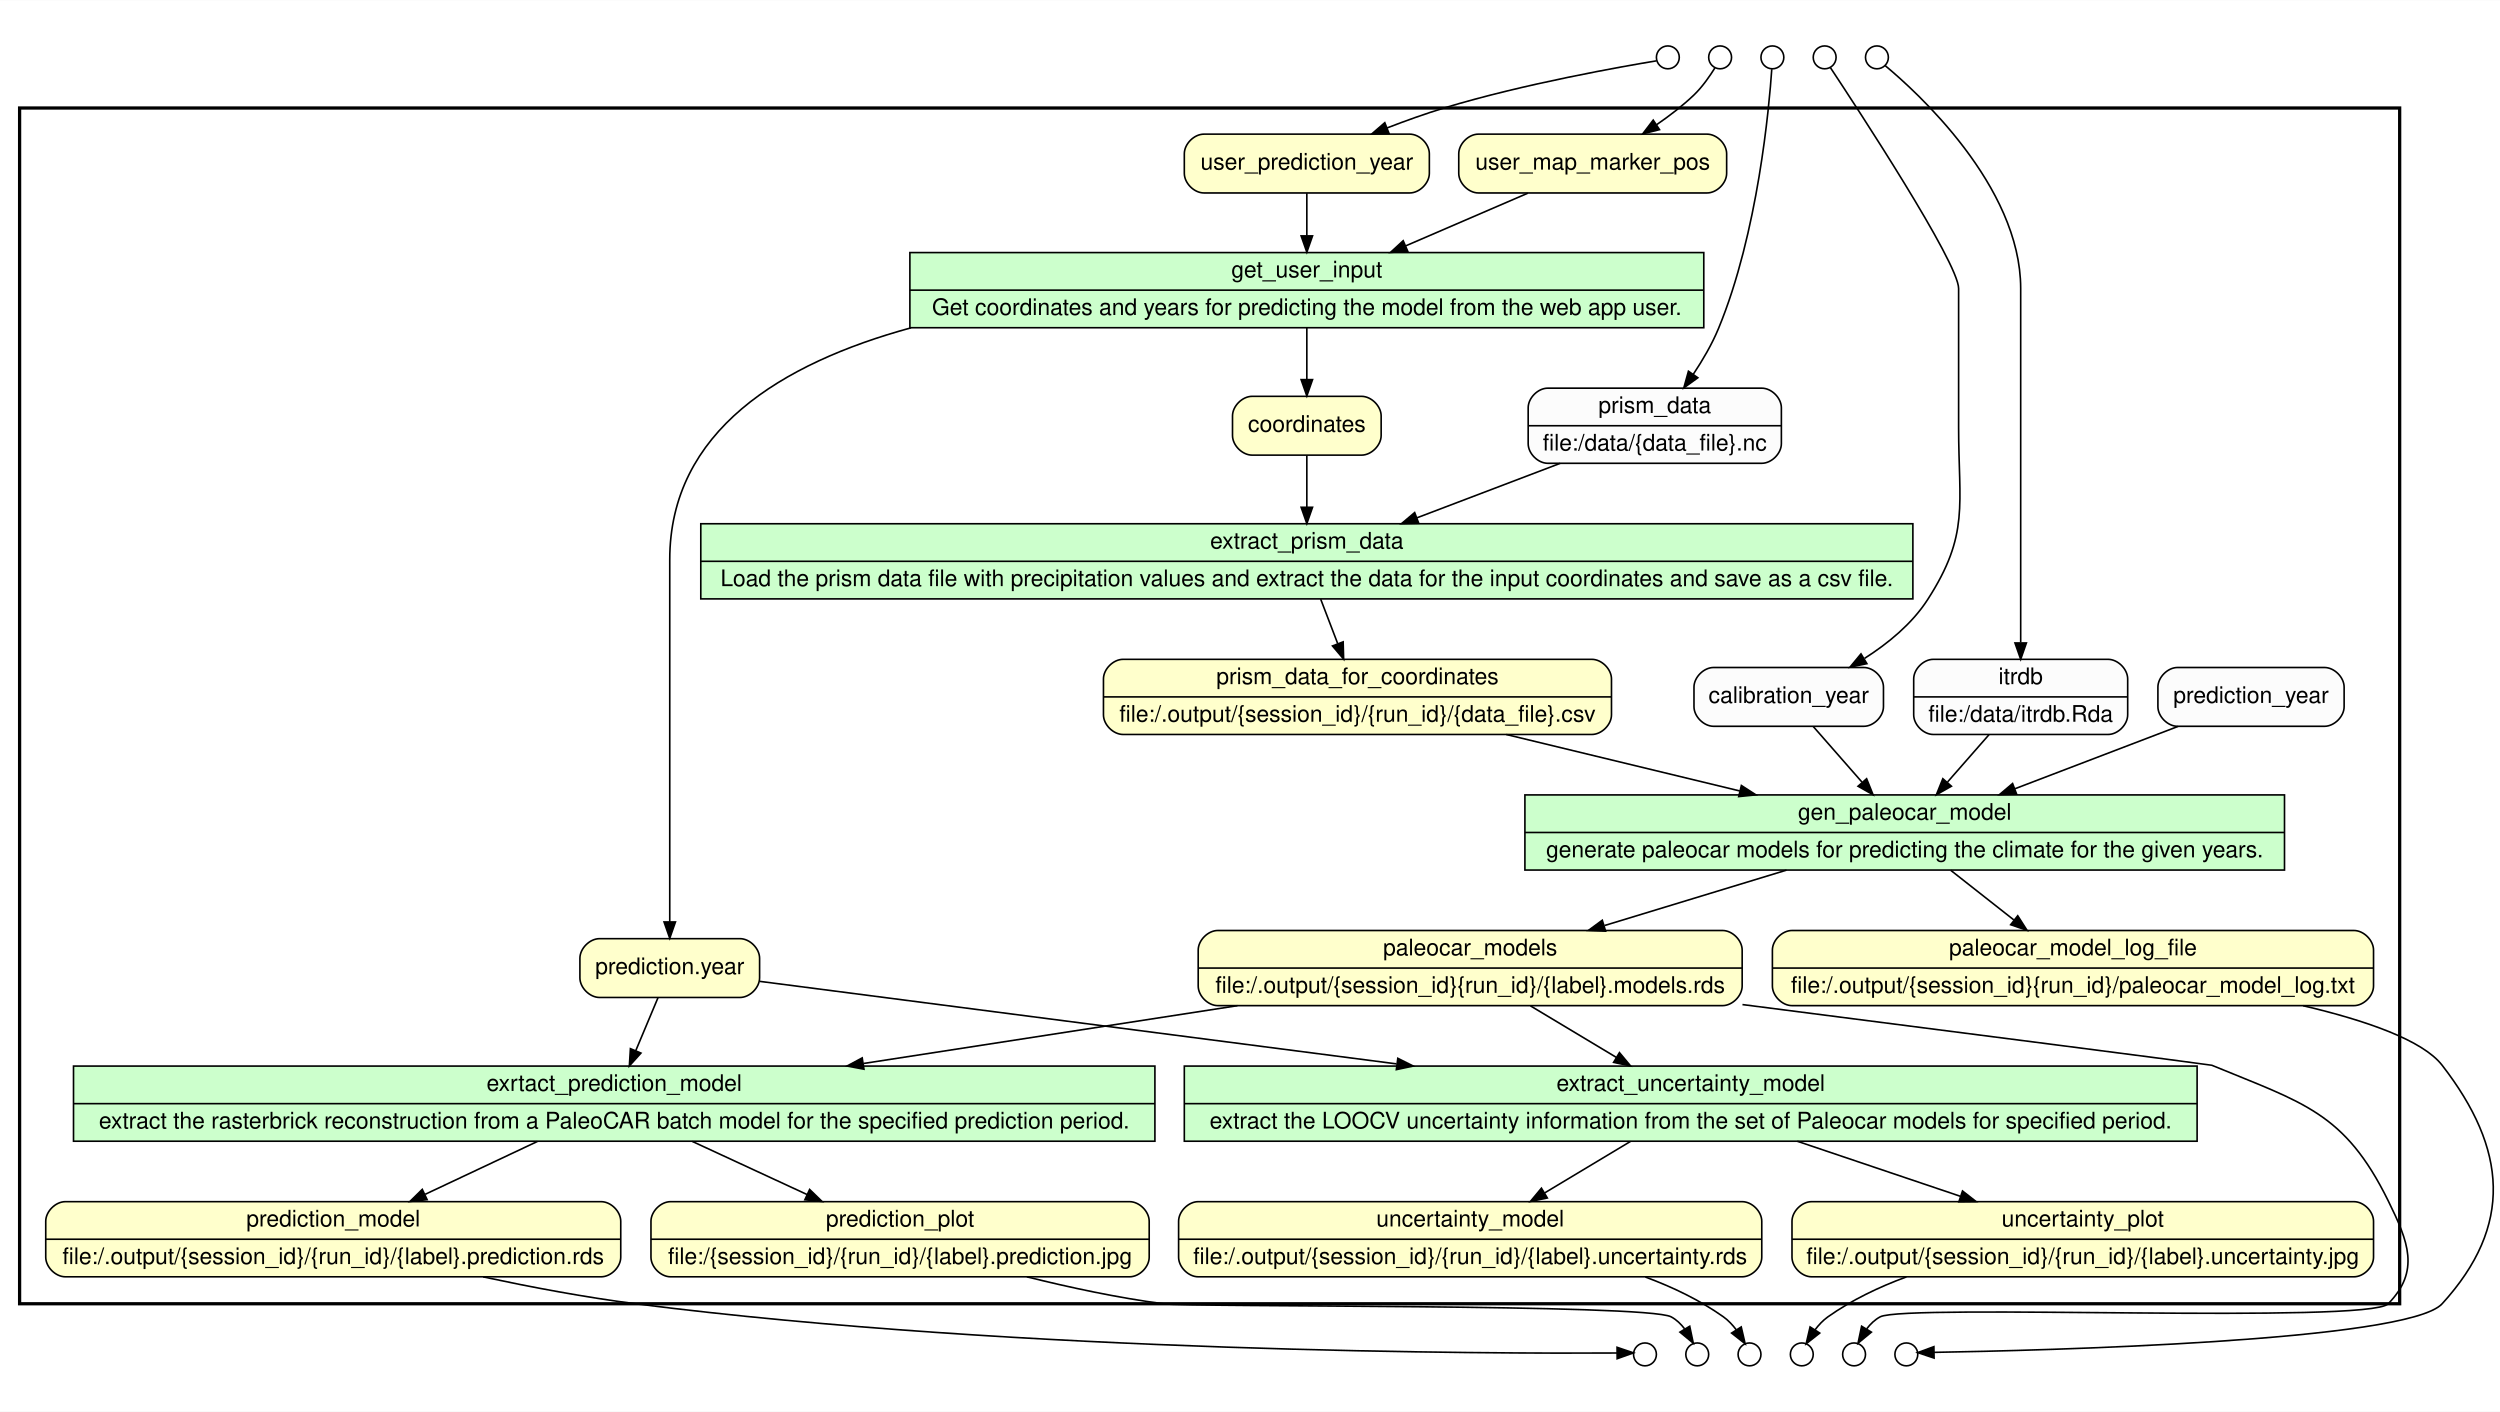
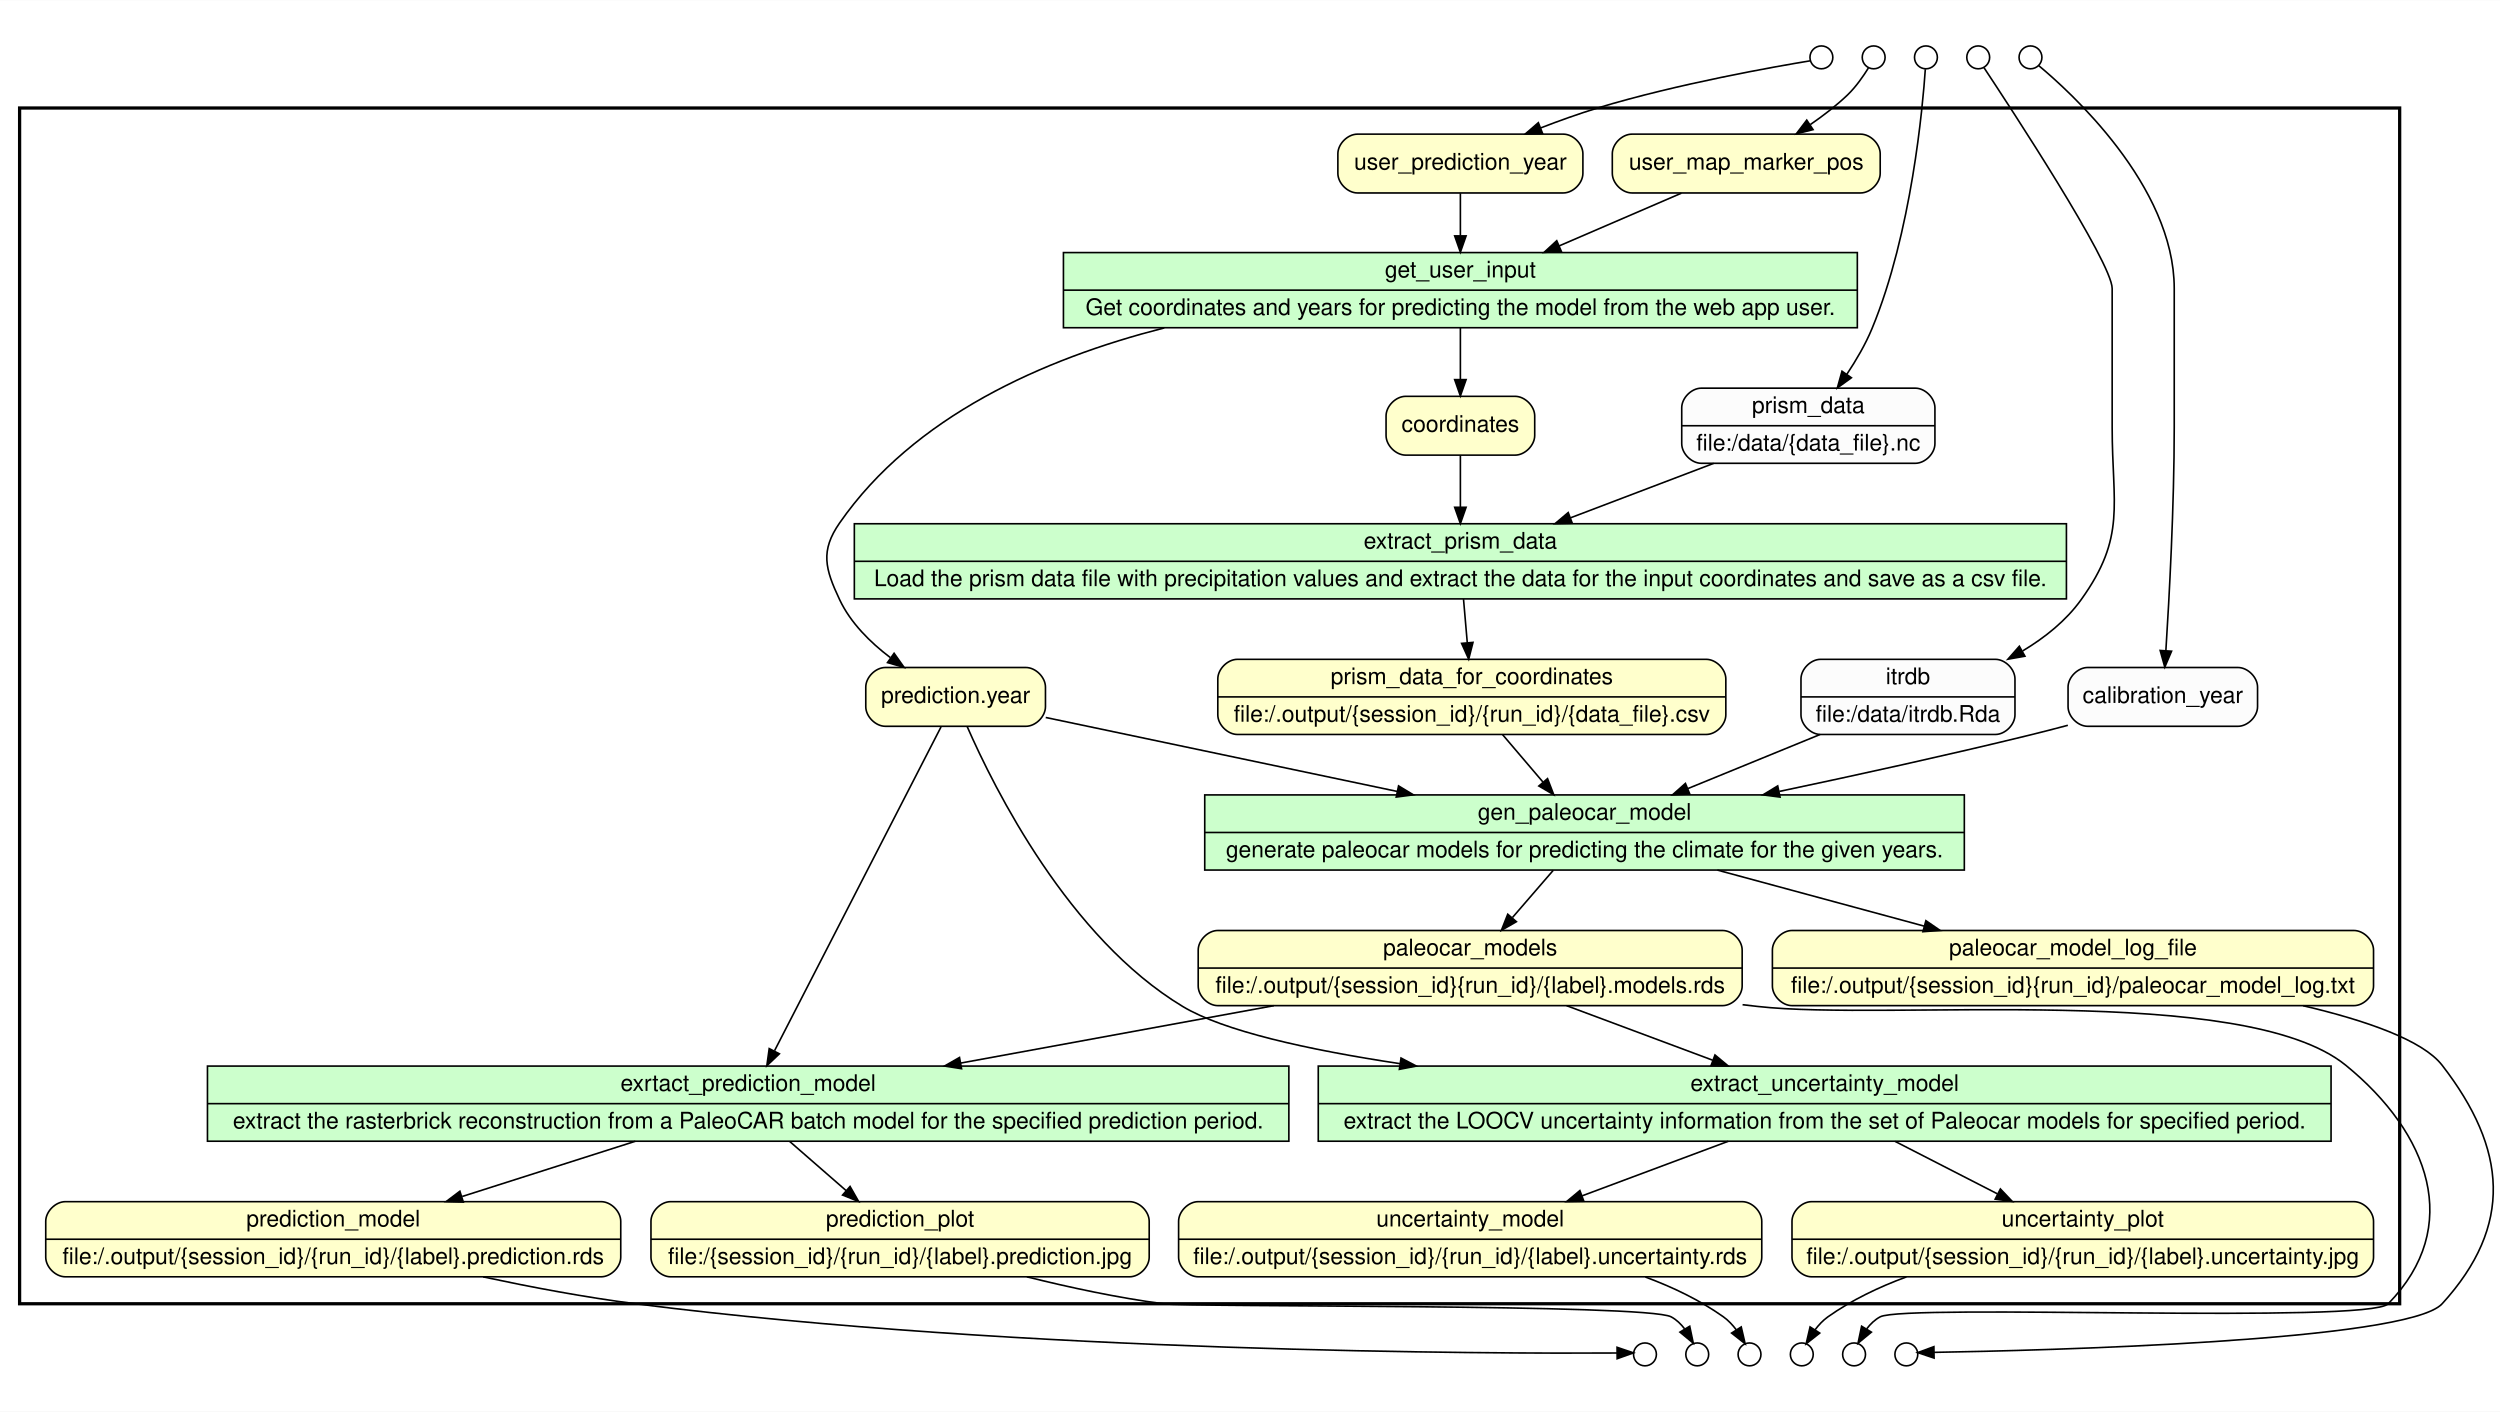
<svg xmlns="http://www.w3.org/2000/svg" width="1530pt" height="864pt" viewBox="0.00 0.00 1530.42 864.00">
  <g id="graph0" class="graph" transform="scale(1 1) rotate(0) translate(4 860)">
    <polygon fill="white" stroke="none" points="-4,4 -4,-860 1526.42,-860 1526.42,4 -4,4" />
    <g id="clust1" class="cluster">
      <polygon fill="none" stroke="black" stroke-width="2" points="8,-62 8,-794 1465,-794 1465,-62 8,-62" />
    </g>
    <g id="clust2" class="cluster">
      <polygon fill="none" stroke="black" stroke-width="0" points="16,-70 16,-786 1457,-786 1457,-70 16,-70" />
    </g>
+     <g id="clust3" class="cluster">
+       <polygon fill="none" stroke="black" stroke-width="0" points="1088,-802 1088,-848 1262,-848 1262,-802 1088,-802" />
+     </g>
+     <g id="clust4" class="cluster">
+       <polygon fill="none" stroke="black" stroke-width="0" points="1096,-810 1096,-840 1254,-840 1254,-810 1096,-810" />
+     </g>
    <g id="clust5" class="cluster">
      <polygon fill="none" stroke="black" stroke-width="0" points="980,-8 980,-54 1186,-54 1186,-8 980,-8" />
    </g>
    <g id="clust6" class="cluster">
      <polygon fill="none" stroke="black" stroke-width="0" points="988,-16 988,-46 1178,-46 1178,-16 988,-16" />
    </g>
-     <g id="clust3" class="cluster">
-       <polygon fill="none" stroke="black" stroke-width="0" points="994,-802 994,-848 1168,-848 1168,-802 994,-802" />
-     </g>
-     <g id="clust4" class="cluster">
-       <polygon fill="none" stroke="black" stroke-width="0" points="1002,-810 1002,-840 1160,-840 1160,-810 1002,-810" />
-     </g>
    <g id="node1" class="node">
-       <polygon fill="#ccffcc" stroke="black" points="553,-659.5 553,-705.5 1039,-705.5 1039,-659.5 553,-659.5" />
-       <text text-anchor="middle" x="796" y="-690.3" font-family="Helvetica,sans-Serif" font-size="14.00">get_user_input</text>
-       <polyline fill="none" stroke="black" points="553,-682.5 1039,-682.5 " />
-       <text text-anchor="middle" x="796" y="-667.3" font-family="Helvetica,sans-Serif" font-size="14.00">Get coordinates and years for predicting the model from the web app user.</text>
+       <polygon fill="#ccffcc" stroke="black" points="647,-659.5 647,-705.5 1133,-705.5 1133,-659.5 647,-659.5" />
+       <text text-anchor="middle" x="890" y="-690.3" font-family="Helvetica,sans-Serif" font-size="14.00">get_user_input</text>
+       <polyline fill="none" stroke="black" points="647,-682.5 1133,-682.5 " />
+       <text text-anchor="middle" x="890" y="-667.3" font-family="Helvetica,sans-Serif" font-size="14.00">Get coordinates and years for predicting the model from the web app user.</text>
    </g>
    <g id="node14" class="node">
-       <path fill="#ffffcc" stroke="black" d="M829.5,-617.5C829.5,-617.5 762.5,-617.5 762.5,-617.5 756.5,-617.5 750.5,-611.5 750.5,-605.5 750.5,-605.5 750.5,-593.5 750.5,-593.5 750.5,-587.5 756.5,-581.5 762.5,-581.5 762.5,-581.5 829.5,-581.5 829.5,-581.5 835.5,-581.5 841.5,-587.5 841.5,-593.5 841.5,-593.5 841.5,-605.5 841.5,-605.5 841.5,-611.5 835.5,-617.5 829.5,-617.5" />
-       <text text-anchor="middle" x="796" y="-595.8" font-family="Helvetica,sans-Serif" font-size="14.00">coordinates</text>
+       <path fill="#ffffcc" stroke="black" d="M923.5,-617.5C923.5,-617.5 856.5,-617.5 856.5,-617.5 850.5,-617.5 844.5,-611.5 844.5,-605.5 844.5,-605.5 844.5,-593.5 844.5,-593.5 844.5,-587.5 850.5,-581.5 856.5,-581.5 856.5,-581.5 923.5,-581.5 923.5,-581.5 929.5,-581.5 935.5,-587.5 935.5,-593.5 935.5,-593.5 935.5,-605.5 935.5,-605.5 935.5,-611.5 929.5,-617.5 923.5,-617.5" />
+       <text text-anchor="middle" x="890" y="-595.8" font-family="Helvetica,sans-Serif" font-size="14.00">coordinates</text>
    </g>
    <g id="edge1" class="edge">
-       <path fill="none" stroke="black" d="M796,-659.366C796,-649.632 796,-638.102 796,-627.838" />
-       <polygon fill="black" stroke="black" points="799.5,-627.728 796,-617.728 792.5,-627.728 799.5,-627.728" />
+       <path fill="none" stroke="black" d="M890,-659.366C890,-649.632 890,-638.102 890,-627.838" />
+       <polygon fill="black" stroke="black" points="893.5,-627.728 890,-617.728 886.5,-627.728 893.5,-627.728" />
+     </g>
+     <g id="node15" class="node">
+       <path fill="#ffffcc" stroke="black" d="M624,-451.5C624,-451.5 538,-451.5 538,-451.5 532,-451.5 526,-445.5 526,-439.5 526,-439.5 526,-427.5 526,-427.5 526,-421.5 532,-415.5 538,-415.5 538,-415.5 624,-415.5 624,-415.5 630,-415.5 636,-421.5 636,-427.5 636,-427.5 636,-439.5 636,-439.5 636,-445.5 630,-451.5 624,-451.5" />
+       <text text-anchor="middle" x="581" y="-429.8" font-family="Helvetica,sans-Serif" font-size="14.00">prediction.year</text>
+     </g>
+     <g id="edge2" class="edge">
+       <path fill="none" stroke="black" d="M708.745,-659.4C634.393,-640.401 555.286,-605.187 510,-540 498.082,-522.845 501.087,-511.892 510,-493 516.7,-478.799 528.725,-466.878 540.997,-457.579" />
+       <polygon fill="black" stroke="black" points="543.341,-460.208 549.47,-451.565 539.289,-454.499 543.341,-460.208" />
+     </g>
+     <g id="node2" class="node">
+       <polygon fill="#ccffcc" stroke="black" points="519,-493.5 519,-539.5 1261,-539.5 1261,-493.5 519,-493.5" />
+       <text text-anchor="middle" x="890" y="-524.3" font-family="Helvetica,sans-Serif" font-size="14.00">extract_prism_data</text>
+       <polyline fill="none" stroke="black" points="519,-516.5 1261,-516.5 " />
+       <text text-anchor="middle" x="890" y="-501.3" font-family="Helvetica,sans-Serif" font-size="14.00">Load the prism data file with precipitation values and extract the data for the input coordinates and save as a csv file.</text>
    </g>
    <g id="node16" class="node">
-       <path fill="#ffffcc" stroke="black" d="M449,-285.5C449,-285.5 363,-285.5 363,-285.5 357,-285.5 351,-279.5 351,-273.5 351,-273.5 351,-261.5 351,-261.5 351,-255.5 357,-249.5 363,-249.5 363,-249.5 449,-249.5 449,-249.5 455,-249.5 461,-255.5 461,-261.5 461,-261.5 461,-273.5 461,-273.5 461,-279.5 455,-285.5 449,-285.5" />
-       <text text-anchor="middle" x="406" y="-263.8" font-family="Helvetica,sans-Serif" font-size="14.00">prediction.year</text>
-     </g>
-     <g id="edge2" class="edge">
-       <path fill="none" stroke="black" d="M553.72,-659.45C474.291,-637.734 406,-596.185 406,-517.5 406,-517.5 406,-517.5 406,-432.5 406,-384.409 406,-328.385 406,-295.831" />
-       <polygon fill="black" stroke="black" points="409.5,-295.736 406,-285.736 402.5,-295.736 409.5,-295.736" />
-     </g>
-     <g id="node2" class="node">
-       <polygon fill="#ccffcc" stroke="black" points="425,-493.5 425,-539.5 1167,-539.5 1167,-493.5 425,-493.5" />
-       <text text-anchor="middle" x="796" y="-524.3" font-family="Helvetica,sans-Serif" font-size="14.00">extract_prism_data</text>
-       <polyline fill="none" stroke="black" points="425,-516.5 1167,-516.5 " />
-       <text text-anchor="middle" x="796" y="-501.3" font-family="Helvetica,sans-Serif" font-size="14.00">Load the prism data file with precipitation values and extract the data for the input coordinates and save as a csv file.</text>
-     </g>
-     <g id="node15" class="node">
-       <path fill="#ffffcc" stroke="black" d="M683.5,-410.5C683.5,-410.5 970.5,-410.5 970.5,-410.5 976.5,-410.5 982.5,-416.5 982.5,-422.5 982.5,-422.5 982.5,-444.5 982.5,-444.5 982.5,-450.5 976.5,-456.5 970.5,-456.5 970.5,-456.5 683.5,-456.5 683.5,-456.5 677.5,-456.5 671.5,-450.5 671.5,-444.5 671.5,-444.5 671.5,-422.5 671.5,-422.5 671.5,-416.5 677.5,-410.5 683.5,-410.5" />
-       <text text-anchor="middle" x="827" y="-441.3" font-family="Helvetica,sans-Serif" font-size="14.00">prism_data_for_coordinates</text>
-       <polyline fill="none" stroke="black" points="671.5,-433.5 982.5,-433.5 " />
-       <text text-anchor="middle" x="827" y="-418.3" font-family="Helvetica,sans-Serif" font-size="14.00">file:/.output/{session_id}/{run_id}/{data_file}.csv</text>
+       <path fill="#ffffcc" stroke="black" d="M753.5,-410.5C753.5,-410.5 1040.5,-410.5 1040.5,-410.5 1046.5,-410.5 1052.5,-416.5 1052.5,-422.5 1052.5,-422.5 1052.5,-444.5 1052.5,-444.5 1052.5,-450.5 1046.5,-456.5 1040.5,-456.5 1040.5,-456.5 753.5,-456.5 753.5,-456.5 747.5,-456.5 741.5,-450.5 741.5,-444.5 741.5,-444.5 741.5,-422.5 741.5,-422.5 741.5,-416.5 747.5,-410.5 753.5,-410.5" />
+       <text text-anchor="middle" x="897" y="-441.3" font-family="Helvetica,sans-Serif" font-size="14.00">prism_data_for_coordinates</text>
+       <polyline fill="none" stroke="black" points="741.5,-433.5 1052.5,-433.5 " />
+       <text text-anchor="middle" x="897" y="-418.3" font-family="Helvetica,sans-Serif" font-size="14.00">file:/.output/{session_id}/{run_id}/{data_file}.csv</text>
    </g>
    <g id="edge5" class="edge">
-       <path fill="none" stroke="black" d="M804.471,-493.366C807.683,-484.973 811.406,-475.245 814.89,-466.143" />
-       <polygon fill="black" stroke="black" points="818.234,-467.197 818.539,-456.607 811.696,-464.695 818.234,-467.197" />
+       <path fill="none" stroke="black" d="M891.913,-493.366C892.623,-485.152 893.443,-475.658 894.215,-466.725" />
+       <polygon fill="black" stroke="black" points="897.715,-466.871 895.09,-456.607 890.741,-466.268 897.715,-466.871" />
    </g>
    <g id="node3" class="node">
-       <polygon fill="#ccffcc" stroke="black" points="929.5,-327.5 929.5,-373.5 1394.5,-373.5 1394.5,-327.5 929.5,-327.5" />
-       <text text-anchor="middle" x="1162" y="-358.3" font-family="Helvetica,sans-Serif" font-size="14.00">gen_paleocar_model</text>
-       <polyline fill="none" stroke="black" points="929.5,-350.5 1394.5,-350.5 " />
-       <text text-anchor="middle" x="1162" y="-335.3" font-family="Helvetica,sans-Serif" font-size="14.00">generate paleocar models for predicting the climate for the given years.</text>
+       <polygon fill="#ccffcc" stroke="black" points="733.5,-327.5 733.5,-373.5 1198.5,-373.5 1198.5,-327.5 733.5,-327.5" />
+       <text text-anchor="middle" x="966" y="-358.3" font-family="Helvetica,sans-Serif" font-size="14.00">gen_paleocar_model</text>
+       <polyline fill="none" stroke="black" points="733.5,-350.5 1198.5,-350.5 " />
+       <text text-anchor="middle" x="966" y="-335.3" font-family="Helvetica,sans-Serif" font-size="14.00">generate paleocar models for predicting the climate for the given years.</text>
    </g>
    <g id="node6" class="node">
      <path fill="#ffffcc" stroke="black" d="M741.5,-244.5C741.5,-244.5 1050.5,-244.5 1050.5,-244.5 1056.5,-244.5 1062.5,-250.5 1062.5,-256.5 1062.5,-256.5 1062.5,-278.5 1062.5,-278.5 1062.5,-284.5 1056.5,-290.5 1050.5,-290.5 1050.5,-290.5 741.5,-290.5 741.5,-290.5 735.5,-290.5 729.5,-284.5 729.5,-278.5 729.5,-278.5 729.5,-256.5 729.5,-256.5 729.5,-250.5 735.5,-244.5 741.5,-244.5" />
      <text text-anchor="middle" x="896" y="-275.3" font-family="Helvetica,sans-Serif" font-size="14.00">paleocar_models</text>
      <polyline fill="none" stroke="black" points="729.5,-267.5 1062.5,-267.5 " />
      <text text-anchor="middle" x="896" y="-252.3" font-family="Helvetica,sans-Serif" font-size="14.00">file:/.output/{session_id}{run_id}/{label}.models.rds</text>
    </g>
    <g id="edge8" class="edge">
-       <path fill="none" stroke="black" d="M1089.67,-327.473C1055.21,-316.982 1013.85,-304.386 978.21,-293.534" />
-       <polygon fill="black" stroke="black" points="978.906,-290.087 968.32,-290.522 976.867,-296.784 978.906,-290.087" />
+       <path fill="none" stroke="black" d="M946.872,-327.366C939.156,-318.437 930.133,-307.997 921.847,-298.409" />
+       <polygon fill="black" stroke="black" points="924.291,-295.884 915.105,-290.607 918.995,-300.462 924.291,-295.884" />
    </g>
    <g id="node11" class="node">
      <path fill="#ffffcc" stroke="black" d="M1093,-244.5C1093,-244.5 1437,-244.5 1437,-244.5 1443,-244.5 1449,-250.5 1449,-256.5 1449,-256.5 1449,-278.5 1449,-278.5 1449,-284.5 1443,-290.5 1437,-290.5 1437,-290.5 1093,-290.5 1093,-290.5 1087,-290.5 1081,-284.5 1081,-278.5 1081,-278.5 1081,-256.5 1081,-256.5 1081,-250.5 1087,-244.5 1093,-244.5" />
      <text text-anchor="middle" x="1265" y="-275.3" font-family="Helvetica,sans-Serif" font-size="14.00">paleocar_model_log_file</text>
      <polyline fill="none" stroke="black" points="1081,-267.5 1449,-267.5 " />
      <text text-anchor="middle" x="1265" y="-252.3" font-family="Helvetica,sans-Serif" font-size="14.00">file:/.output/{session_id}{run_id}/paleocar_model_log.txt</text>
    </g>
    <g id="edge9" class="edge">
-       <path fill="none" stroke="black" d="M1190.15,-327.366C1202.07,-317.991 1216.11,-306.949 1228.79,-296.977" />
-       <polygon fill="black" stroke="black" points="1231.19,-299.54 1236.89,-290.607 1226.86,-294.037 1231.19,-299.54" />
+       <path fill="none" stroke="black" d="M1047.31,-327.473C1086.45,-316.87 1133.53,-304.117 1173.87,-293.187" />
+       <polygon fill="black" stroke="black" points="1174.97,-296.515 1183.71,-290.522 1173.14,-289.759 1174.97,-296.515" />
    </g>
    <g id="node4" class="node">
-       <polygon fill="#ccffcc" stroke="black" points="41,-161.5 41,-207.5 703,-207.5 703,-161.5 41,-161.5" />
-       <text text-anchor="middle" x="372" y="-192.3" font-family="Helvetica,sans-Serif" font-size="14.00">exrtact_prediction_model</text>
-       <polyline fill="none" stroke="black" points="41,-184.5 703,-184.5 " />
-       <text text-anchor="middle" x="372" y="-169.3" font-family="Helvetica,sans-Serif" font-size="14.00">extract the rasterbrick reconstruction from a PaleoCAR batch model for the specified prediction period.</text>
+       <polygon fill="#ccffcc" stroke="black" points="123,-161.5 123,-207.5 785,-207.5 785,-161.5 123,-161.5" />
+       <text text-anchor="middle" x="454" y="-192.3" font-family="Helvetica,sans-Serif" font-size="14.00">exrtact_prediction_model</text>
+       <polyline fill="none" stroke="black" points="123,-184.5 785,-184.5 " />
+       <text text-anchor="middle" x="454" y="-169.3" font-family="Helvetica,sans-Serif" font-size="14.00">extract the rasterbrick reconstruction from a PaleoCAR batch model for the specified prediction period.</text>
    </g>
    <g id="node7" class="node">
      <path fill="#ffffcc" stroke="black" d="M36,-78.5C36,-78.5 364,-78.5 364,-78.5 370,-78.5 376,-84.5 376,-90.5 376,-90.5 376,-112.5 376,-112.5 376,-118.5 370,-124.5 364,-124.5 364,-124.5 36,-124.5 36,-124.5 30,-124.5 24,-118.5 24,-112.5 24,-112.5 24,-90.5 24,-90.5 24,-84.5 30,-78.5 36,-78.5" />
      <text text-anchor="middle" x="200" y="-109.3" font-family="Helvetica,sans-Serif" font-size="14.00">prediction_model</text>
      <polyline fill="none" stroke="black" points="24,-101.5 376,-101.5 " />
      <text text-anchor="middle" x="200" y="-86.3" font-family="Helvetica,sans-Serif" font-size="14.00">file:/.output/{session_id}/{run_id}/{label}.prediction.rds</text>
    </g>
    <g id="edge14" class="edge">
-       <path fill="none" stroke="black" d="M325,-161.366C303.764,-151.366 278.504,-139.47 256.267,-128.998" />
-       <polygon fill="black" stroke="black" points="257.481,-125.701 246.943,-124.607 254.499,-132.034 257.481,-125.701" />
+       <path fill="none" stroke="black" d="M384.929,-161.473C352.171,-151.027 312.87,-138.494 278.937,-127.673" />
+       <polygon fill="black" stroke="black" points="279.648,-124.226 269.057,-124.522 277.521,-130.895 279.648,-124.226" />
    </g>
    <g id="node9" class="node">
      <path fill="#ffffcc" stroke="black" d="M406.5,-78.5C406.5,-78.5 687.5,-78.5 687.5,-78.5 693.5,-78.5 699.5,-84.5 699.5,-90.5 699.5,-90.5 699.5,-112.5 699.5,-112.5 699.5,-118.5 693.5,-124.5 687.5,-124.5 687.5,-124.5 406.5,-124.5 406.5,-124.5 400.5,-124.5 394.5,-118.5 394.5,-112.5 394.5,-112.5 394.5,-90.5 394.5,-90.5 394.5,-84.5 400.5,-78.5 406.5,-78.5" />
      <text text-anchor="middle" x="547" y="-109.3" font-family="Helvetica,sans-Serif" font-size="14.00">prediction_plot</text>
      <polyline fill="none" stroke="black" points="394.5,-101.5 699.5,-101.5 " />
      <text text-anchor="middle" x="547" y="-86.3" font-family="Helvetica,sans-Serif" font-size="14.00">file:/{session_id}/{run_id}/{label}.prediction.jpg</text>
    </g>
    <g id="edge15" class="edge">
-       <path fill="none" stroke="black" d="M419.82,-161.366C441.522,-151.321 467.357,-139.363 490.054,-128.858" />
-       <polygon fill="black" stroke="black" points="491.633,-131.984 499.238,-124.607 488.693,-125.631 491.633,-131.984" />
+       <path fill="none" stroke="black" d="M479.413,-161.366C490.075,-152.08 502.613,-141.16 513.976,-131.262" />
+       <polygon fill="black" stroke="black" points="516.376,-133.814 521.618,-124.607 511.778,-128.535 516.376,-133.814" />
    </g>
    <g id="node5" class="node">
-       <polygon fill="#ccffcc" stroke="black" points="721,-161.5 721,-207.5 1341,-207.5 1341,-161.5 721,-161.5" />
-       <text text-anchor="middle" x="1031" y="-192.3" font-family="Helvetica,sans-Serif" font-size="14.00">extract_uncertainty_model</text>
-       <polyline fill="none" stroke="black" points="721,-184.5 1341,-184.5 " />
-       <text text-anchor="middle" x="1031" y="-169.3" font-family="Helvetica,sans-Serif" font-size="14.00">extract the LOOCV uncertainty information from the set of Paleocar models for specified period.</text>
+       <polygon fill="#ccffcc" stroke="black" points="803,-161.5 803,-207.5 1423,-207.5 1423,-161.5 803,-161.5" />
+       <text text-anchor="middle" x="1113" y="-192.3" font-family="Helvetica,sans-Serif" font-size="14.00">extract_uncertainty_model</text>
+       <polyline fill="none" stroke="black" points="803,-184.5 1423,-184.5 " />
+       <text text-anchor="middle" x="1113" y="-169.3" font-family="Helvetica,sans-Serif" font-size="14.00">extract the LOOCV uncertainty information from the set of Paleocar models for specified period.</text>
    </g>
    <g id="node8" class="node">
      <path fill="#ffffcc" stroke="black" d="M729.5,-78.5C729.5,-78.5 1062.5,-78.5 1062.5,-78.5 1068.5,-78.5 1074.5,-84.5 1074.5,-90.5 1074.5,-90.5 1074.5,-112.5 1074.5,-112.5 1074.5,-118.5 1068.5,-124.5 1062.5,-124.5 1062.5,-124.5 729.5,-124.5 729.5,-124.5 723.5,-124.5 717.5,-118.5 717.5,-112.5 717.5,-112.5 717.5,-90.5 717.5,-90.5 717.5,-84.5 723.5,-78.5 729.5,-78.5" />
      <text text-anchor="middle" x="896" y="-109.3" font-family="Helvetica,sans-Serif" font-size="14.00">uncertainty_model</text>
      <polyline fill="none" stroke="black" points="717.5,-101.5 1074.5,-101.5 " />
      <text text-anchor="middle" x="896" y="-86.3" font-family="Helvetica,sans-Serif" font-size="14.00">file:/.output/{session_id}/{run_id}/{label}.uncertainty.rds</text>
    </g>
    <g id="edge18" class="edge">
-       <path fill="none" stroke="black" d="M994.111,-161.366C977.89,-151.634 958.676,-140.106 941.571,-129.842" />
-       <polygon fill="black" stroke="black" points="943.22,-126.751 932.845,-124.607 939.619,-132.753 943.22,-126.751" />
+       <path fill="none" stroke="black" d="M1053.99,-161.473C1026.36,-151.162 993.292,-138.816 964.561,-128.092" />
+       <polygon fill="black" stroke="black" points="965.59,-124.74 954.998,-124.522 963.142,-131.298 965.59,-124.74" />
    </g>
    <g id="node10" class="node">
      <path fill="#ffffcc" stroke="black" d="M1105,-78.5C1105,-78.5 1437,-78.5 1437,-78.5 1443,-78.5 1449,-84.5 1449,-90.5 1449,-90.5 1449,-112.5 1449,-112.5 1449,-118.5 1443,-124.5 1437,-124.5 1437,-124.5 1105,-124.5 1105,-124.5 1099,-124.5 1093,-118.5 1093,-112.5 1093,-112.5 1093,-90.5 1093,-90.5 1093,-84.5 1099,-78.5 1105,-78.5" />
      <text text-anchor="middle" x="1271" y="-109.3" font-family="Helvetica,sans-Serif" font-size="14.00">uncertainty_plot</text>
      <polyline fill="none" stroke="black" points="1093,-101.5 1449,-101.5 " />
      <text text-anchor="middle" x="1271" y="-86.3" font-family="Helvetica,sans-Serif" font-size="14.00">file:/.output/{session_id}/{run_id}/{label}.uncertainty.jpg</text>
    </g>
    <g id="edge19" class="edge">
-       <path fill="none" stroke="black" d="M1096.26,-161.473C1127.08,-151.072 1164.03,-138.601 1196,-127.812" />
-       <polygon fill="black" stroke="black" points="1197.39,-131.036 1205.75,-124.522 1195.15,-124.404 1197.39,-131.036" />
+       <path fill="none" stroke="black" d="M1156.17,-161.366C1175.51,-151.455 1198.47,-139.682 1218.76,-129.279" />
+       <polygon fill="black" stroke="black" points="1220.58,-132.283 1227.88,-124.607 1217.38,-126.054 1220.58,-132.283" />
    </g>
    <g id="edge16" class="edge">
-       <path fill="none" stroke="black" d="M753.507,-244.473C682.593,-233.511 596.813,-220.252 524.566,-209.084" />
-       <polygon fill="black" stroke="black" points="524.882,-205.591 514.465,-207.522 523.813,-212.509 524.882,-205.591" />
+       <path fill="none" stroke="black" d="M775.805,-244.473C716.478,-233.601 644.815,-220.468 584.189,-209.358" />
+       <polygon fill="black" stroke="black" points="584.638,-205.882 574.171,-207.522 583.376,-212.768 584.638,-205.882" />
    </g>
    <g id="edge20" class="edge">
-       <path fill="none" stroke="black" d="M932.889,-244.366C949.11,-234.634 968.324,-223.106 985.429,-212.842" />
-       <polygon fill="black" stroke="black" points="987.381,-215.753 994.155,-207.607 983.78,-209.751 987.381,-215.753" />
+       <path fill="none" stroke="black" d="M955.01,-244.473C982.635,-234.162 1015.71,-221.816 1044.44,-211.092" />
+       <polygon fill="black" stroke="black" points="1045.86,-214.298 1054,-207.522 1043.41,-207.74 1045.86,-214.298" />
+     </g>
+     <g id="node25" class="node">
+       <ellipse fill="#ffffff" stroke="black" cx="1131" cy="-31" rx="7" ry="7" />
+     </g>
+     <g id="edge27" class="edge">
+       <path fill="none" stroke="black" d="M1062.74,-245.066C1065.85,-244.704 1068.94,-244.349 1072,-244 1151.88,-234.901 1369.66,-258.77 1432,-208 1483.11,-166.38 1504,-109.201 1458,-62 1445.94,-49.623 1162.3,-62.04 1147,-54 1143.74,-52.286 1140.98,-49.575 1138.72,-46.632" />
+       <polygon fill="black" stroke="black" points="1141.6,-44.629 1133.43,-37.879 1135.61,-48.248 1141.6,-44.629" />
    </g>
    <g id="node26" class="node">
-       <ellipse fill="#ffffff" stroke="black" cx="1131" cy="-31" rx="7" ry="7" />
-     </g>
-     <g id="edge27" class="edge">
-       <path fill="none" stroke="black" d="M1062.68,-245.147C1191.86,-228.58 1349.13,-208.357 1350,-208 1405.95,-184.889 1431.25,-179.304 1458,-125 1470.37,-99.883 1477.54,-82.052 1458,-62 1445.94,-49.623 1162.3,-62.04 1147,-54 1143.74,-52.286 1140.98,-49.575 1138.72,-46.632" />
-       <polygon fill="black" stroke="black" points="1141.6,-44.629 1133.43,-37.879 1135.61,-48.248 1141.6,-44.629" />
-     </g>
-     <g id="node27" class="node">
      <ellipse fill="#ffffff" stroke="black" cx="1003" cy="-31" rx="7" ry="7" />
    </g>
    <g id="edge28" class="edge">
      <path fill="none" stroke="black" d="M291.739,-78.447C321.342,-72.128 354.41,-65.901 385,-62 621.695,-31.815 912.93,-31.426 985.842,-31.851" />
      <polygon fill="black" stroke="black" points="985.917,-35.352 995.943,-31.925 985.968,-28.352 985.917,-35.352" />
    </g>
-     <g id="node28" class="node">
+     <g id="node27" class="node">
      <ellipse fill="#ffffff" stroke="black" cx="1067" cy="-31" rx="7" ry="7" />
    </g>
    <g id="edge29" class="edge">
      <path fill="none" stroke="black" d="M1003.24,-78.368C1020.11,-72.124 1036.68,-64.156 1051,-54 1054.01,-51.869 1056.66,-48.995 1058.91,-46.027" />
      <polygon fill="black" stroke="black" points="1061.92,-47.814 1064.33,-37.498 1056.01,-44.057 1061.92,-47.814" />
    </g>
-     <g id="node29" class="node">
+     <g id="node28" class="node">
      <ellipse fill="#ffffff" stroke="black" cx="1035" cy="-31" rx="7" ry="7" />
    </g>
    <g id="edge30" class="edge">
      <path fill="none" stroke="black" d="M624.592,-78.481C650.857,-71.958 680.501,-65.601 708,-62 725.137,-59.756 1003.7,-62.04 1019,-54 1022.26,-52.286 1025.02,-49.575 1027.28,-46.632" />
      <polygon fill="black" stroke="black" points="1030.39,-48.248 1032.57,-37.879 1024.4,-44.629 1030.39,-48.248" />
    </g>
-     <g id="node30" class="node">
+     <g id="node29" class="node">
      <ellipse fill="#ffffff" stroke="black" cx="1099" cy="-31" rx="7" ry="7" />
    </g>
    <g id="edge31" class="edge">
      <path fill="none" stroke="black" d="M1163.07,-78.449C1146.09,-72.196 1129.42,-64.203 1115,-54 1111.99,-51.872 1109.33,-48.998 1107.09,-46.031" />
      <polygon fill="black" stroke="black" points="1109.98,-44.061 1101.66,-37.5 1104.08,-47.817 1109.98,-44.061" />
    </g>
-     <g id="node31" class="node">
+     <g id="node30" class="node">
      <ellipse fill="#ffffff" stroke="black" cx="1163" cy="-31" rx="7" ry="7" />
    </g>
    <g id="edge32" class="edge">
      <path fill="none" stroke="black" d="M1405.84,-244.466C1444.51,-235.393 1479.12,-223.343 1491,-208 1530.72,-156.689 1534.74,-109.927 1491,-62 1469.86,-38.84 1244.15,-33.343 1179.95,-32.245" />
      <polygon fill="black" stroke="black" points="1179.98,-28.745 1169.92,-32.087 1179.87,-35.744 1179.98,-28.745" />
    </g>
    <g id="node12" class="node">
-       <path fill="#ffffcc" stroke="black" d="M1041,-778C1041,-778 901,-778 901,-778 895,-778 889,-772 889,-766 889,-766 889,-754 889,-754 889,-748 895,-742 901,-742 901,-742 1041,-742 1041,-742 1047,-742 1053,-748 1053,-754 1053,-754 1053,-766 1053,-766 1053,-772 1047,-778 1041,-778" />
-       <text text-anchor="middle" x="971" y="-756.3" font-family="Helvetica,sans-Serif" font-size="14.00">user_map_marker_pos</text>
+       <path fill="#ffffcc" stroke="black" d="M1135,-778C1135,-778 995,-778 995,-778 989,-778 983,-772 983,-766 983,-766 983,-754 983,-754 983,-748 989,-742 995,-742 995,-742 1135,-742 1135,-742 1141,-742 1147,-748 1147,-754 1147,-754 1147,-766 1147,-766 1147,-772 1141,-778 1135,-778" />
+       <text text-anchor="middle" x="1065" y="-756.3" font-family="Helvetica,sans-Serif" font-size="14.00">user_map_marker_pos</text>
    </g>
    <g id="edge3" class="edge">
-       <path fill="none" stroke="black" d="M931.29,-741.868C909.203,-732.339 881.256,-720.282 856.504,-709.603" />
-       <polygon fill="black" stroke="black" points="857.761,-706.334 847.193,-705.586 854.988,-712.761 857.761,-706.334" />
+       <path fill="none" stroke="black" d="M1025.29,-741.868C1003.2,-732.339 975.256,-720.282 950.504,-709.603" />
+       <polygon fill="black" stroke="black" points="951.761,-706.334 941.193,-705.586 948.988,-712.761 951.761,-706.334" />
    </g>
    <g id="node13" class="node">
-       <path fill="#ffffcc" stroke="black" d="M859,-778C859,-778 733,-778 733,-778 727,-778 721,-772 721,-766 721,-766 721,-754 721,-754 721,-748 727,-742 733,-742 733,-742 859,-742 859,-742 865,-742 871,-748 871,-754 871,-754 871,-766 871,-766 871,-772 865,-778 859,-778" />
-       <text text-anchor="middle" x="796" y="-756.3" font-family="Helvetica,sans-Serif" font-size="14.00">user_prediction_year</text>
+       <path fill="#ffffcc" stroke="black" d="M953,-778C953,-778 827,-778 827,-778 821,-778 815,-772 815,-766 815,-766 815,-754 815,-754 815,-748 821,-742 827,-742 827,-742 953,-742 953,-742 959,-742 965,-748 965,-754 965,-754 965,-766 965,-766 965,-772 959,-778 953,-778" />
+       <text text-anchor="middle" x="890" y="-756.3" font-family="Helvetica,sans-Serif" font-size="14.00">user_prediction_year</text>
    </g>
    <g id="edge4" class="edge">
-       <path fill="none" stroke="black" d="M796,-741.868C796,-734.175 796,-724.835 796,-715.902" />
-       <polygon fill="black" stroke="black" points="799.5,-715.727 796,-705.727 792.5,-715.727 799.5,-715.727" />
+       <path fill="none" stroke="black" d="M890,-741.868C890,-734.175 890,-724.835 890,-715.902" />
+       <polygon fill="black" stroke="black" points="893.5,-715.727 890,-705.727 886.5,-715.727 893.5,-715.727" />
    </g>
    <g id="edge6" class="edge">
-       <path fill="none" stroke="black" d="M796,-581.322C796,-572.102 796,-560.435 796,-549.606" />
-       <polygon fill="black" stroke="black" points="799.5,-549.587 796,-539.587 792.5,-549.587 799.5,-549.587" />
+       <path fill="none" stroke="black" d="M890,-581.322C890,-572.102 890,-560.435 890,-549.606" />
+       <polygon fill="black" stroke="black" points="893.5,-549.587 890,-539.587 886.5,-549.587 893.5,-549.587" />
+     </g>
+     <g id="edge12" class="edge">
+       <path fill="none" stroke="black" d="M636.161,-420.895C692.062,-409.134 780.204,-390.59 851.313,-375.629" />
+       <polygon fill="black" stroke="black" points="852.163,-379.027 861.228,-373.543 850.722,-372.177 852.163,-379.027" />
+     </g>
+     <g id="edge17" class="edge">
+       <path fill="none" stroke="black" d="M572.07,-415.131C550.862,-373.885 497.224,-269.566 470.154,-216.918" />
+       <polygon fill="black" stroke="black" points="473.108,-215.009 465.423,-207.716 466.883,-218.21 473.108,-215.009" />
+     </g>
+     <g id="edge21" class="edge">
+       <path fill="none" stroke="black" d="M588.041,-415.404C604.674,-377.392 650.316,-285.921 720,-244 744.865,-229.041 795.833,-217.596 853.062,-208.971" />
+       <polygon fill="black" stroke="black" points="853.668,-212.42 863.053,-207.503 852.65,-205.494 853.668,-212.42" />
    </g>
    <g id="edge13" class="edge">
-       <path fill="none" stroke="black" d="M918.098,-410.473C962.322,-399.78 1015.59,-386.901 1061.05,-375.91" />
-       <polygon fill="black" stroke="black" points="1062.02,-379.274 1070.92,-373.522 1060.38,-372.471 1062.02,-379.274" />
-     </g>
-     <g id="edge17" class="edge">
-       <path fill="none" stroke="black" d="M398.789,-249.322C394.839,-239.912 389.82,-227.953 385.196,-216.937" />
-       <polygon fill="black" stroke="black" points="388.369,-215.453 381.271,-207.587 381.914,-218.162 388.369,-215.453" />
-     </g>
-     <g id="edge21" class="edge">
-       <path fill="none" stroke="black" d="M461.19,-259.347C547.613,-248.147 718.664,-225.979 850.906,-208.84" />
-       <polygon fill="black" stroke="black" points="851.693,-212.268 861.16,-207.511 850.793,-205.326 851.693,-212.268" />
+       <path fill="none" stroke="black" d="M915.855,-410.366C923.461,-401.437 932.354,-390.997 940.522,-381.409" />
+       <polygon fill="black" stroke="black" points="943.348,-383.489 947.168,-373.607 938.019,-378.95 943.348,-383.489" />
    </g>
    <g id="node17" class="node">
-       <path fill="#fcfcfc" stroke="black" d="M943.5,-576.5C943.5,-576.5 1074.5,-576.5 1074.5,-576.5 1080.5,-576.5 1086.5,-582.5 1086.5,-588.5 1086.5,-588.5 1086.5,-610.5 1086.5,-610.5 1086.5,-616.5 1080.5,-622.5 1074.5,-622.5 1074.5,-622.5 943.5,-622.5 943.5,-622.5 937.5,-622.5 931.5,-616.5 931.5,-610.5 931.5,-610.5 931.5,-588.5 931.5,-588.5 931.5,-582.5 937.5,-576.5 943.5,-576.5" />
-       <text text-anchor="middle" x="1009" y="-607.3" font-family="Helvetica,sans-Serif" font-size="14.00">prism_data</text>
-       <polyline fill="none" stroke="black" points="931.5,-599.5 1086.5,-599.5 " />
-       <text text-anchor="middle" x="1009" y="-584.3" font-family="Helvetica,sans-Serif" font-size="14.00">file:/data/{data_file}.nc</text>
+       <path fill="#fcfcfc" stroke="black" d="M1037.5,-576.5C1037.5,-576.5 1168.5,-576.5 1168.5,-576.5 1174.5,-576.5 1180.5,-582.5 1180.5,-588.5 1180.5,-588.5 1180.5,-610.5 1180.5,-610.5 1180.5,-616.5 1174.5,-622.5 1168.5,-622.5 1168.5,-622.5 1037.5,-622.5 1037.5,-622.5 1031.5,-622.5 1025.5,-616.5 1025.5,-610.5 1025.5,-610.5 1025.5,-588.5 1025.5,-588.5 1025.5,-582.5 1031.5,-576.5 1037.5,-576.5" />
+       <text text-anchor="middle" x="1103" y="-607.3" font-family="Helvetica,sans-Serif" font-size="14.00">prism_data</text>
+       <polyline fill="none" stroke="black" points="1025.5,-599.5 1180.5,-599.5 " />
+       <text text-anchor="middle" x="1103" y="-584.3" font-family="Helvetica,sans-Serif" font-size="14.00">file:/data/{data_file}.nc</text>
    </g>
    <g id="edge7" class="edge">
-       <path fill="none" stroke="black" d="M951.078,-576.473C923.962,-566.162 891.498,-553.816 863.297,-543.092" />
-       <polygon fill="black" stroke="black" points="864.501,-539.805 853.91,-539.522 862.013,-546.348 864.501,-539.805" />
+       <path fill="none" stroke="black" d="M1045.08,-576.473C1017.96,-566.162 985.498,-553.816 957.297,-543.092" />
+       <polygon fill="black" stroke="black" points="958.501,-539.805 947.91,-539.522 956.013,-546.348 958.501,-539.805" />
    </g>
    <g id="node18" class="node">
-       <path fill="#fcfcfc" stroke="black" d="M1137,-451.5C1137,-451.5 1045,-451.5 1045,-451.5 1039,-451.5 1033,-445.5 1033,-439.5 1033,-439.5 1033,-427.5 1033,-427.5 1033,-421.5 1039,-415.5 1045,-415.5 1045,-415.5 1137,-415.5 1137,-415.5 1143,-415.5 1149,-421.5 1149,-427.5 1149,-427.5 1149,-439.5 1149,-439.5 1149,-445.5 1143,-451.5 1137,-451.5" />
-       <text text-anchor="middle" x="1091" y="-429.8" font-family="Helvetica,sans-Serif" font-size="14.00">calibration_year</text>
+       <path fill="#fcfcfc" stroke="black" d="M1366,-451.5C1366,-451.5 1274,-451.5 1274,-451.5 1268,-451.5 1262,-445.5 1262,-439.5 1262,-439.5 1262,-427.5 1262,-427.5 1262,-421.5 1268,-415.5 1274,-415.5 1274,-415.5 1366,-415.5 1366,-415.5 1372,-415.5 1378,-421.5 1378,-427.5 1378,-427.5 1378,-439.5 1378,-439.5 1378,-445.5 1372,-451.5 1366,-451.5" />
+       <text text-anchor="middle" x="1320" y="-429.8" font-family="Helvetica,sans-Serif" font-size="14.00">calibration_year</text>
    </g>
    <g id="edge10" class="edge">
-       <path fill="none" stroke="black" d="M1106.06,-415.322C1114.72,-405.436 1125.85,-392.738 1135.9,-381.275" />
-       <polygon fill="black" stroke="black" points="1138.68,-383.414 1142.64,-373.587 1133.42,-378.8 1138.68,-383.414" />
+       <path fill="none" stroke="black" d="M1261.87,-416.118C1253.87,-413.989 1245.74,-411.894 1238,-410 1188.17,-397.816 1132.88,-385.674 1085.23,-375.635" />
+       <polygon fill="black" stroke="black" points="1085.69,-372.155 1075.18,-373.526 1084.25,-379.006 1085.69,-372.155" />
    </g>
    <g id="node19" class="node">
-       <path fill="#fcfcfc" stroke="black" d="M1179.5,-410.5C1179.5,-410.5 1286.5,-410.5 1286.5,-410.5 1292.5,-410.5 1298.5,-416.5 1298.5,-422.5 1298.5,-422.5 1298.5,-444.5 1298.5,-444.5 1298.5,-450.5 1292.5,-456.5 1286.5,-456.5 1286.5,-456.5 1179.5,-456.5 1179.5,-456.5 1173.5,-456.5 1167.5,-450.5 1167.5,-444.5 1167.5,-444.5 1167.5,-422.5 1167.5,-422.5 1167.5,-416.5 1173.5,-410.5 1179.5,-410.5" />
-       <text text-anchor="middle" x="1233" y="-441.3" font-family="Helvetica,sans-Serif" font-size="14.00">itrdb</text>
-       <polyline fill="none" stroke="black" points="1167.5,-433.5 1298.5,-433.5 " />
-       <text text-anchor="middle" x="1233" y="-418.3" font-family="Helvetica,sans-Serif" font-size="14.00">file:/data/itrdb.Rda</text>
+       <path fill="#fcfcfc" stroke="black" d="M1110.5,-410.5C1110.5,-410.5 1217.5,-410.5 1217.5,-410.5 1223.5,-410.5 1229.5,-416.5 1229.5,-422.5 1229.5,-422.5 1229.5,-444.5 1229.5,-444.5 1229.5,-450.5 1223.5,-456.5 1217.5,-456.5 1217.5,-456.5 1110.5,-456.5 1110.5,-456.5 1104.5,-456.5 1098.5,-450.5 1098.5,-444.5 1098.5,-444.5 1098.5,-422.5 1098.5,-422.5 1098.5,-416.5 1104.5,-410.5 1110.5,-410.5" />
+       <text text-anchor="middle" x="1164" y="-441.3" font-family="Helvetica,sans-Serif" font-size="14.00">itrdb</text>
+       <polyline fill="none" stroke="black" points="1098.5,-433.5 1229.5,-433.5 " />
+       <text text-anchor="middle" x="1164" y="-418.3" font-family="Helvetica,sans-Serif" font-size="14.00">file:/data/itrdb.Rda</text>
    </g>
    <g id="edge11" class="edge">
-       <path fill="none" stroke="black" d="M1213.6,-410.366C1205.77,-401.437 1196.62,-390.997 1188.22,-381.409" />
-       <polygon fill="black" stroke="black" points="1190.6,-378.82 1181.38,-373.607 1185.34,-383.434 1190.6,-378.82" />
+       <path fill="none" stroke="black" d="M1110.16,-410.473C1085.17,-400.251 1055.3,-388.031 1029.24,-377.372" />
+       <polygon fill="black" stroke="black" points="1030.41,-374.069 1019.83,-373.522 1027.76,-380.548 1030.41,-374.069" />
    </g>
    <g id="node20" class="node">
-       <path fill="#fcfcfc" stroke="black" d="M1419,-451.5C1419,-451.5 1329,-451.5 1329,-451.5 1323,-451.5 1317,-445.5 1317,-439.5 1317,-439.5 1317,-427.5 1317,-427.5 1317,-421.5 1323,-415.5 1329,-415.5 1329,-415.5 1419,-415.5 1419,-415.5 1425,-415.5 1431,-421.5 1431,-427.5 1431,-427.5 1431,-439.5 1431,-439.5 1431,-445.5 1425,-451.5 1419,-451.5" />
-       <text text-anchor="middle" x="1374" y="-429.8" font-family="Helvetica,sans-Serif" font-size="14.00">prediction_year</text>
-     </g>
-     <g id="edge12" class="edge">
-       <path fill="none" stroke="black" d="M1329.3,-415.421C1300.33,-404.353 1262.06,-389.729 1229.43,-377.262" />
-       <polygon fill="black" stroke="black" points="1230.53,-373.939 1219.94,-373.639 1228.04,-380.478 1230.53,-373.939" />
+       <ellipse fill="#ffffff" stroke="black" cx="1143" cy="-825" rx="7" ry="7" />
+     </g>
+     <g id="edge22" class="edge">
+       <path fill="none" stroke="black" d="M1139.79,-818.514C1136.86,-813.787 1132.19,-806.962 1127,-802 1120.15,-795.45 1112.13,-789.284 1104.17,-783.82" />
+       <polygon fill="black" stroke="black" points="1105.9,-780.765 1095.62,-778.183 1102.04,-786.609 1105.9,-780.765" />
    </g>
    <g id="node21" class="node">
-       <ellipse fill="#ffffff" stroke="black" cx="1049" cy="-825" rx="7" ry="7" />
-     </g>
-     <g id="edge22" class="edge">
-       <path fill="none" stroke="black" d="M1045.79,-818.514C1042.86,-813.787 1038.19,-806.962 1033,-802 1026.15,-795.45 1018.13,-789.284 1010.17,-783.82" />
-       <polygon fill="black" stroke="black" points="1011.9,-780.765 1001.62,-778.183 1008.04,-786.609 1011.9,-780.765" />
+       <ellipse fill="#ffffff" stroke="black" cx="1111" cy="-825" rx="7" ry="7" />
+     </g>
+     <g id="edge23" class="edge">
+       <path fill="none" stroke="black" d="M1104.06,-822.882C1083.77,-819.529 1022.92,-808.864 974,-794 962.522,-790.513 950.396,-786.16 939.037,-781.771" />
+       <polygon fill="black" stroke="black" points="940.293,-778.504 929.706,-778.094 937.726,-785.016 940.293,-778.504" />
    </g>
    <g id="node22" class="node">
-       <ellipse fill="#ffffff" stroke="black" cx="1017" cy="-825" rx="7" ry="7" />
-     </g>
-     <g id="edge23" class="edge">
-       <path fill="none" stroke="black" d="M1010.06,-822.882C989.771,-819.529 928.923,-808.864 880,-794 868.522,-790.513 856.396,-786.16 845.037,-781.771" />
-       <polygon fill="black" stroke="black" points="846.293,-778.504 835.706,-778.094 843.726,-785.016 846.293,-778.504" />
+       <ellipse fill="#ffffff" stroke="black" cx="1175" cy="-825" rx="7" ry="7" />
+     </g>
+     <g id="edge24" class="edge">
+       <path fill="none" stroke="black" d="M1174.62,-817.756C1173.1,-795.401 1166.26,-717.567 1142,-659 1138.01,-649.358 1132.33,-639.631 1126.54,-630.952" />
+       <polygon fill="black" stroke="black" points="1129.36,-628.871 1120.77,-622.663 1123.61,-632.87 1129.36,-628.871" />
    </g>
    <g id="node23" class="node">
-       <ellipse fill="#ffffff" stroke="black" cx="1081" cy="-825" rx="7" ry="7" />
-     </g>
-     <g id="edge24" class="edge">
-       <path fill="none" stroke="black" d="M1080.62,-817.756C1079.1,-795.401 1072.26,-717.567 1048,-659 1044.01,-649.358 1038.33,-639.631 1032.54,-630.952" />
-       <polygon fill="black" stroke="black" points="1035.36,-628.871 1026.77,-622.663 1029.61,-632.87 1035.36,-628.871" />
+       <ellipse fill="#ffffff" stroke="black" cx="1207" cy="-825" rx="7" ry="7" />
+     </g>
+     <g id="edge25" class="edge">
+       <path fill="none" stroke="black" d="M1210.52,-818.704C1226.22,-795.024 1289,-699.316 1289,-683.5 1289,-683.5 1289,-683.5 1289,-598.5 1289,-550.857 1297.77,-531.711 1270,-493 1260.8,-480.181 1247.89,-469.85 1234.22,-461.65" />
+       <polygon fill="black" stroke="black" points="1235.6,-458.41 1225.17,-456.565 1232.17,-464.513 1235.6,-458.41" />
    </g>
    <g id="node24" class="node">
-       <ellipse fill="#ffffff" stroke="black" cx="1145" cy="-825" rx="7" ry="7" />
-     </g>
-     <g id="edge25" class="edge">
-       <path fill="none" stroke="black" d="M1149.98,-819.994C1168.6,-804.542 1233,-746.532 1233,-683.5 1233,-683.5 1233,-683.5 1233,-598.5 1233,-552.839 1233,-500.026 1233,-466.942" />
-       <polygon fill="black" stroke="black" points="1236.5,-466.517 1233,-456.517 1229.5,-466.517 1236.5,-466.517" />
-     </g>
-     <g id="node25" class="node">
-       <ellipse fill="#ffffff" stroke="black" cx="1113" cy="-825" rx="7" ry="7" />
+       <ellipse fill="#ffffff" stroke="black" cx="1239" cy="-825" rx="7" ry="7" />
    </g>
    <g id="edge26" class="edge">
-       <path fill="none" stroke="black" d="M1116.52,-818.704C1132.22,-795.024 1195,-699.316 1195,-683.5 1195,-683.5 1195,-683.5 1195,-598.5 1195,-550.857 1201.83,-533.031 1176,-493 1166.51,-478.291 1151.88,-466.288 1137.41,-457.068" />
-       <polygon fill="black" stroke="black" points="1138.85,-453.847 1128.48,-451.687 1135.24,-459.844 1138.85,-453.847" />
+       <path fill="none" stroke="black" d="M1243.98,-819.994C1262.6,-804.542 1327,-746.532 1327,-683.5 1327,-683.5 1327,-683.5 1327,-598.5 1327,-550.365 1323.95,-494.355 1321.88,-461.816" />
+       <polygon fill="black" stroke="black" points="1325.36,-461.476 1321.22,-451.726 1318.38,-461.933 1325.36,-461.476" />
    </g>
  </g>
</svg>
